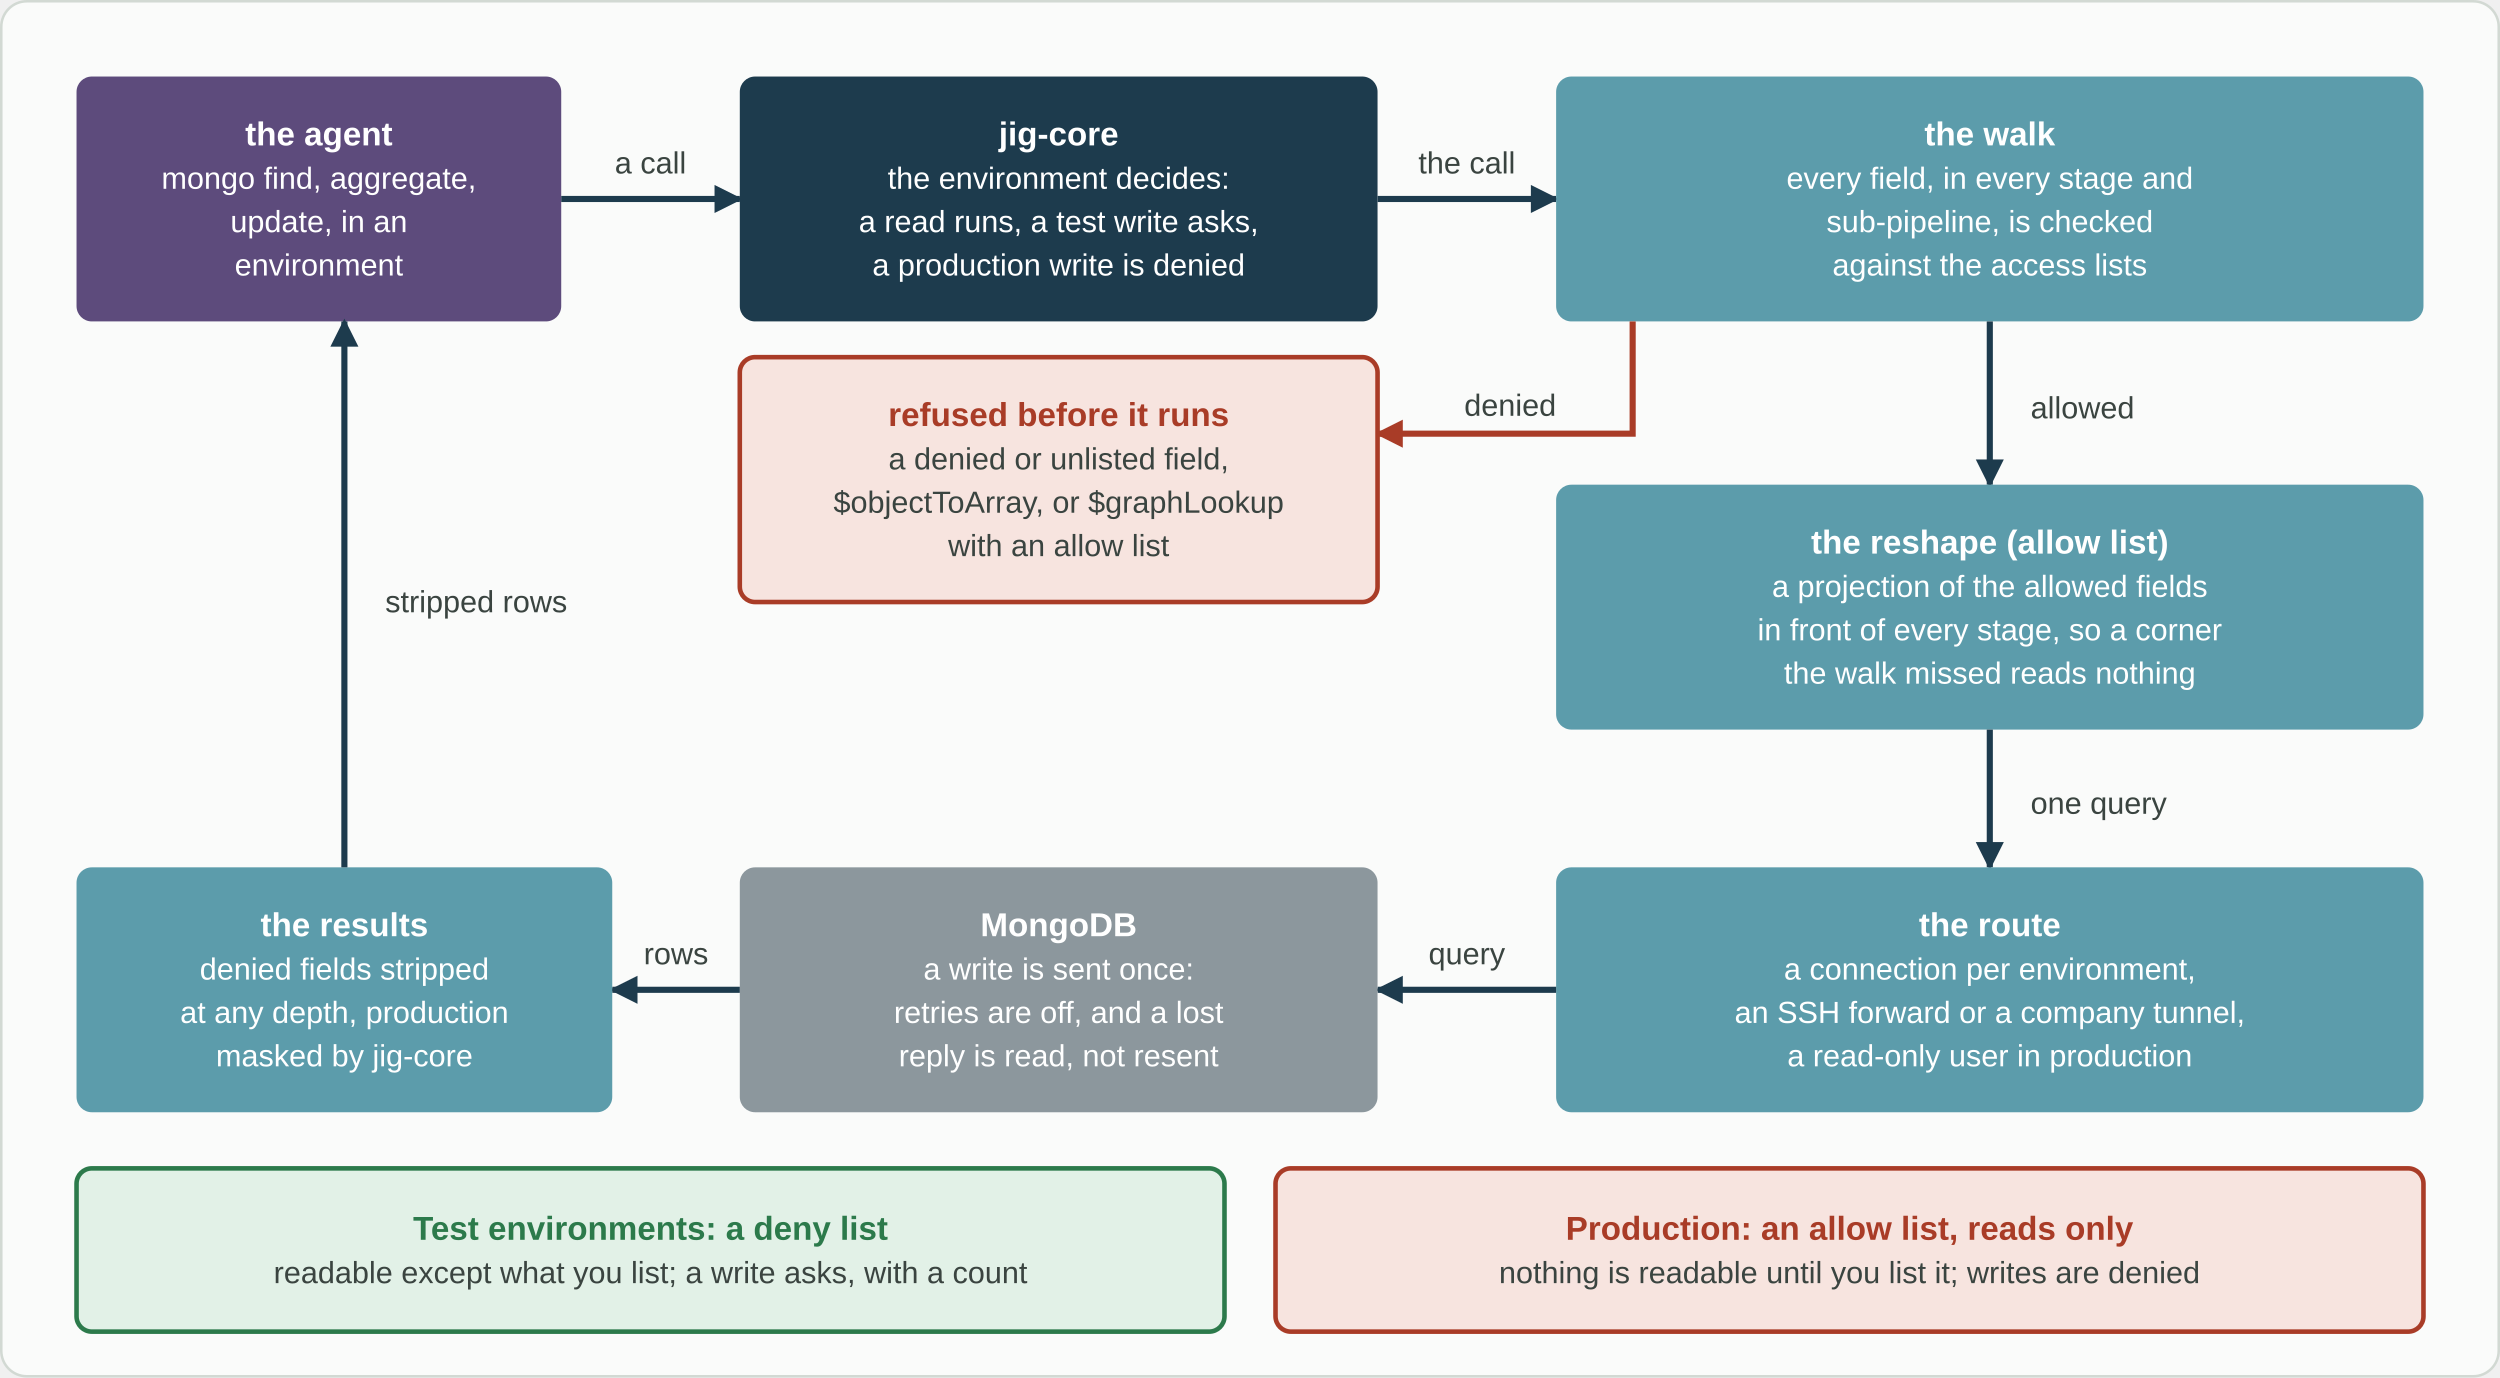
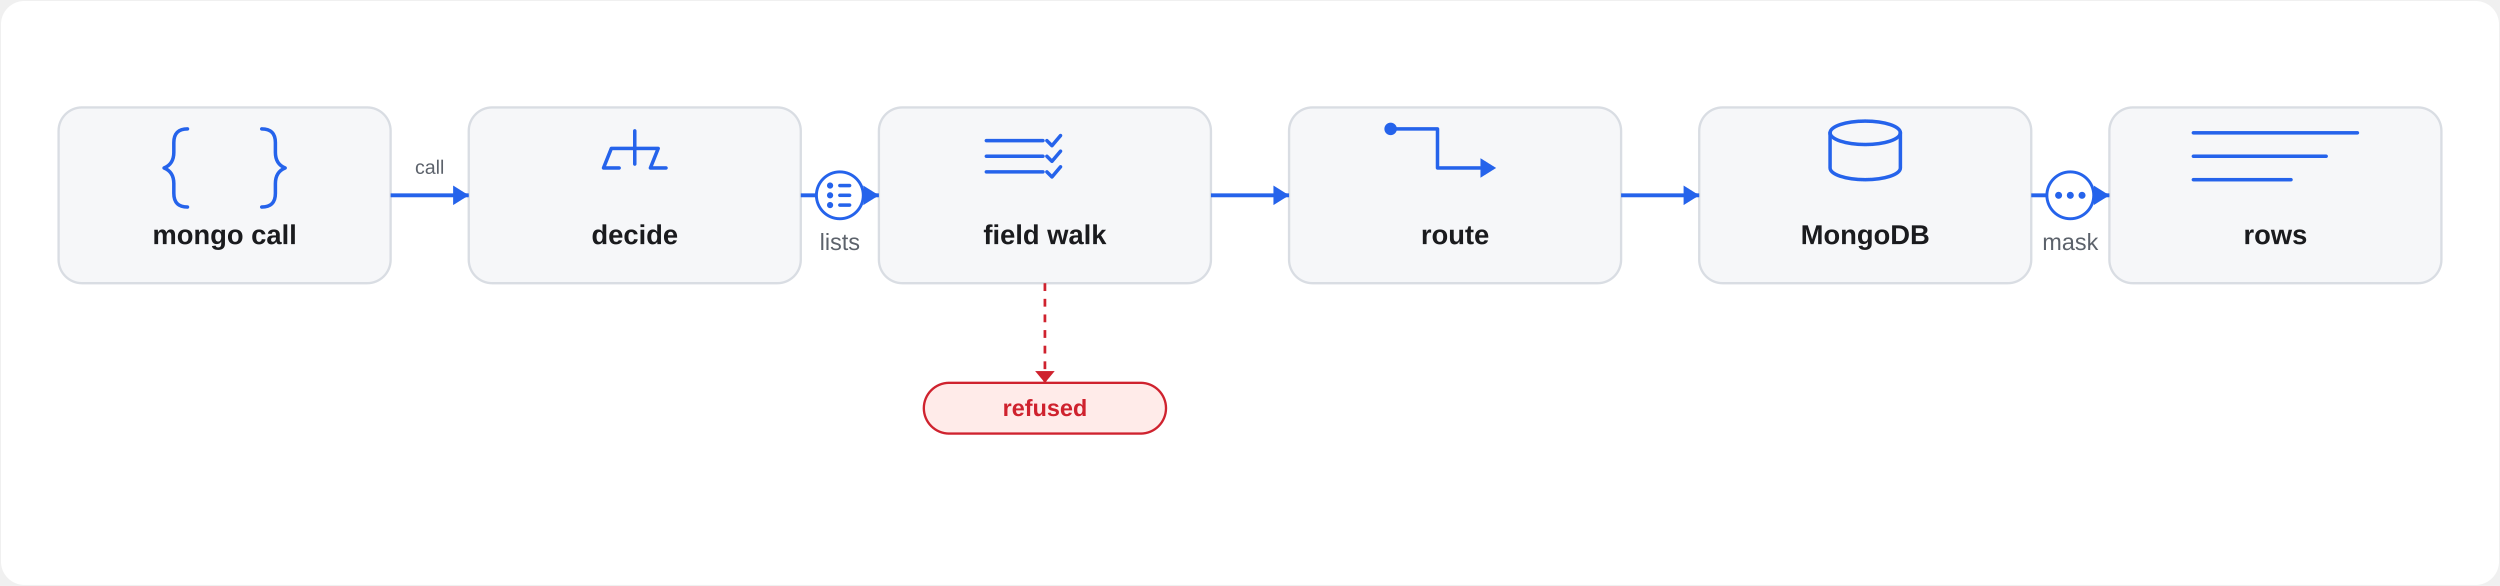
- <svg xmlns="http://www.w3.org/2000/svg" width="980" height="540" viewBox="0 0 980 540" role="img" aria-label="How a jig-mongo call runs. The agent calls mongo with a filter or a pipeline. jig-core decides by environment: a read runs, a write to a test environment asks with a count, and a write to production is denied. The call is then walked: every field in every stage and sub-pipeline is checked against the access lists, and a denied or unlisted field is refused before the call runs. With an allow list the call is reshaped, with a projection of the allowed fields put in front of every stage. It then runs through a route, a connection per environment, with an SSH forward or a company tunnel, to MongoDB. The results have denied fields stripped at any depth, and production results are masked. Test environments use a deny list and production uses an allow list, reads only." font-family="IBM Plex Sans, Segoe UI, Arial, sans-serif">
-   <rect x="0.5" y="0.5" width="979" height="539" rx="10" fill="#FAFBFA" stroke="#D2D9D3" />
-   <defs>
-     <marker id="mongowalk-head-1d3b4d-11" viewBox="0 0 10 10" refX="9" refY="5" markerUnits="userSpaceOnUse" markerWidth="11" markerHeight="11" orient="auto">
-       <path d="M0,0 L10,5 L0,10 z" fill="#1D3B4D" />
-     </marker>
-     <marker id="mongowalk-head-a93c27-11" viewBox="0 0 10 10" refX="9" refY="5" markerUnits="userSpaceOnUse" markerWidth="11" markerHeight="11" orient="auto">
-       <path d="M0,0 L10,5 L0,10 z" fill="#A93C27" />
-     </marker>
-   </defs>
-   <rect x="30" y="30" width="190" height="96" rx="6" fill="#5D4B7C" />
-   <text x="125.0" y="57.0" font-size="13" fill="#FFFFFF" font-weight="700" text-anchor="middle">the agent</text>
-   <text x="125.0" y="74.0" font-size="12" fill="#FFFFFF" text-anchor="middle">mongo find, aggregate,</text>
-   <text x="125.0" y="91.0" font-size="12" fill="#FFFFFF" text-anchor="middle">update, in an</text>
-   <text x="125.0" y="108.0" font-size="12" fill="#FFFFFF" text-anchor="middle">environment</text>
-   <path d="M220 78 H290" fill="none" stroke="#1D3B4D" stroke-width="2.4" marker-end="url(#mongowalk-head-1d3b4d-11)" />
-   <text x="255" y="68" font-size="12" fill="#3A4440" text-anchor="middle">a call</text>
-   <rect x="290" y="30" width="250" height="96" rx="6" fill="#1D3B4D" />
-   <text x="415.0" y="57.0" font-size="13" fill="#FFFFFF" font-weight="700" text-anchor="middle">jig-core</text>
-   <text x="415.0" y="74.0" font-size="12" fill="#FFFFFF" text-anchor="middle">the environment decides:</text>
-   <text x="415.0" y="91.0" font-size="12" fill="#FFFFFF" text-anchor="middle">a read runs, a test write asks,</text>
-   <text x="415.0" y="108.0" font-size="12" fill="#FFFFFF" text-anchor="middle">a production write is denied</text>
-   <path d="M540 78 H610" fill="none" stroke="#1D3B4D" stroke-width="2.4" marker-end="url(#mongowalk-head-1d3b4d-11)" />
-   <text x="575" y="68" font-size="12" fill="#3A4440" text-anchor="middle">the call</text>
-   <rect x="610" y="30" width="340" height="96" rx="6" fill="#5C9CAB" />
-   <text x="780.0" y="57.0" font-size="13" fill="#FFFFFF" font-weight="700" text-anchor="middle">the walk</text>
-   <text x="780.0" y="74.0" font-size="12" fill="#FFFFFF" text-anchor="middle">every field, in every stage and</text>
-   <text x="780.0" y="91.0" font-size="12" fill="#FFFFFF" text-anchor="middle">sub-pipeline, is checked</text>
-   <text x="780.0" y="108.0" font-size="12" fill="#FFFFFF" text-anchor="middle">against the access lists</text>
-   <path d="M640 126 V170 H540" fill="none" stroke="#A93C27" stroke-width="2.4" marker-end="url(#mongowalk-head-a93c27-11)" />
-   <text x="592" y="163" font-size="12" fill="#3A4440" text-anchor="middle">denied</text>
-   <rect x="290" y="140" width="250" height="96" rx="6" fill="#F7E4DF" stroke="#A93C27" stroke-width="1.8" />
-   <text x="415.0" y="167.0" font-size="13" fill="#A93C27" font-weight="700" text-anchor="middle">refused before it runs</text>
-   <text x="415.0" y="184.0" font-size="12" fill="#3A4440" text-anchor="middle">a denied or unlisted field,</text>
-   <text x="415.0" y="201.0" font-size="12" fill="#3A4440" text-anchor="middle">$objectToArray, or $graphLookup</text>
-   <text x="415.0" y="218.0" font-size="12" fill="#3A4440" text-anchor="middle">with an allow list</text>
-   <path d="M780 126 V190" fill="none" stroke="#1D3B4D" stroke-width="2.4" marker-end="url(#mongowalk-head-1d3b4d-11)" />
-   <text x="796" y="164" font-size="12" fill="#3A4440">allowed</text>
-   <rect x="610" y="190" width="340" height="96" rx="6" fill="#5C9CAB" />
-   <text x="780.0" y="217.0" font-size="13" fill="#FFFFFF" font-weight="700" text-anchor="middle">the reshape (allow list)</text>
-   <text x="780.0" y="234.0" font-size="12" fill="#FFFFFF" text-anchor="middle">a projection of the allowed fields</text>
-   <text x="780.0" y="251.0" font-size="12" fill="#FFFFFF" text-anchor="middle">in front of every stage, so a corner</text>
-   <text x="780.0" y="268.0" font-size="12" fill="#FFFFFF" text-anchor="middle">the walk missed reads nothing</text>
-   <path d="M780 286 V340" fill="none" stroke="#1D3B4D" stroke-width="2.4" marker-end="url(#mongowalk-head-1d3b4d-11)" />
-   <text x="796" y="319" font-size="12" fill="#3A4440">one query</text>
-   <rect x="610" y="340" width="340" height="96" rx="6" fill="#5C9CAB" />
-   <text x="780.0" y="367.0" font-size="13" fill="#FFFFFF" font-weight="700" text-anchor="middle">the route</text>
-   <text x="780.0" y="384.0" font-size="12" fill="#FFFFFF" text-anchor="middle">a connection per environment,</text>
-   <text x="780.0" y="401.0" font-size="12" fill="#FFFFFF" text-anchor="middle">an SSH forward or a company tunnel,</text>
-   <text x="780.0" y="418.0" font-size="12" fill="#FFFFFF" text-anchor="middle">a read-only user in production</text>
-   <path d="M610 388 H540" fill="none" stroke="#1D3B4D" stroke-width="2.4" marker-end="url(#mongowalk-head-1d3b4d-11)" />
-   <text x="575" y="378" font-size="12" fill="#3A4440" text-anchor="middle">query</text>
-   <rect x="290" y="340" width="250" height="96" rx="6" fill="#8C979D" />
-   <text x="415.0" y="367.0" font-size="13" fill="#FFFFFF" font-weight="700" text-anchor="middle">MongoDB</text>
-   <text x="415.0" y="384.0" font-size="12" fill="#FFFFFF" text-anchor="middle">a write is sent once:</text>
-   <text x="415.0" y="401.0" font-size="12" fill="#FFFFFF" text-anchor="middle">retries are off, and a lost</text>
-   <text x="415.0" y="418.0" font-size="12" fill="#FFFFFF" text-anchor="middle">reply is read, not resent</text>
-   <path d="M290 388 H240" fill="none" stroke="#1D3B4D" stroke-width="2.4" marker-end="url(#mongowalk-head-1d3b4d-11)" />
-   <text x="265" y="378" font-size="12" fill="#3A4440" text-anchor="middle">rows</text>
-   <rect x="30" y="340" width="210" height="96" rx="6" fill="#5C9CAB" />
-   <text x="135.0" y="367.0" font-size="13" fill="#FFFFFF" font-weight="700" text-anchor="middle">the results</text>
-   <text x="135.0" y="384.0" font-size="12" fill="#FFFFFF" text-anchor="middle">denied fields stripped</text>
-   <text x="135.0" y="401.0" font-size="12" fill="#FFFFFF" text-anchor="middle">at any depth, production</text>
-   <text x="135.0" y="418.0" font-size="12" fill="#FFFFFF" text-anchor="middle">masked by jig-core</text>
-   <path d="M135 340 V126" fill="none" stroke="#1D3B4D" stroke-width="2.4" marker-end="url(#mongowalk-head-1d3b4d-11)" />
-   <text x="151" y="240" font-size="12" fill="#3A4440">stripped rows</text>
-   <rect x="30" y="458" width="450" height="64" rx="6" fill="#E2F1E7" stroke="#2C7A4B" stroke-width="1.8" />
-   <text x="255.0" y="486.0" font-size="13" fill="#2C7A4B" font-weight="700" text-anchor="middle">Test environments: a deny list</text>
-   <text x="255.0" y="503.0" font-size="12" fill="#3A4440" text-anchor="middle">readable except what you list; a write asks, with a count</text>
-   <rect x="500" y="458" width="450" height="64" rx="6" fill="#F7E4DF" stroke="#A93C27" stroke-width="1.8" />
-   <text x="725.0" y="486.0" font-size="13" fill="#A93C27" font-weight="700" text-anchor="middle">Production: an allow list, reads only</text>
-   <text x="725.0" y="503.0" font-size="12" fill="#3A4440" text-anchor="middle">nothing is readable until you list it; writes are denied</text>
+ <svg xmlns="http://www.w3.org/2000/svg" width="1280" height="300" viewBox="0 0 1280 300" role="img" aria-label="How a mongo call runs: the agent asks jig-core for mongo; jig-core decides by environment, a read runs, a test write asks and a production write is denied; the walk checks every field against the access lists and refuses a denied or unlisted field before anything runs; the route opens the environment's connection, with an SSH forward or a company tunnel; MongoDB answers, and the rows come back with denied fields stripped and production results masked." font-family="IBM Plex Sans, Segoe UI, Arial, sans-serif">
+   <style>
+     .bg { fill: #ffffff; }
+     .node { fill: #f6f7f9; stroke: #d9dde3; stroke-width: 1.2; }
+     .marker-ring { fill: #ffffff; stroke: #2563eb; stroke-width: 1.5; }
+     .label { fill: #1a1b1e; font-size: 14px; font-weight: 700; }
+     .glyph { fill: #2563eb; font-size: 12px; font-weight: 700; }
+     .muted { fill: #5c626b; font-size: 12px; }
+     .edge { fill: #5c626b; font-size: 10px; }
+     .accent { fill: none; stroke: #2563eb; stroke-width: 1.8; stroke-linecap: round; stroke-linejoin: round; }
+     .dot { fill: #2563eb; }
+     .path { fill: none; stroke: #2563eb; stroke-width: 2; }
+     .arrowhead { fill: #2563eb; }
+     .chip-no { fill: #ffebe9; stroke: #cf222e; stroke-width: 1.2; }
+     .chip-no-text { fill: #cf222e; font-size: 12px; font-weight: 700; }
+     .branch { fill: none; stroke: #cf222e; stroke-width: 1.4; stroke-dasharray: 4 4; }
+     .branch-arrow { fill: #cf222e; }
+     @media (prefers-color-scheme: dark) {
+       .bg { fill: #111113; }
+       .node { fill: #18181b; stroke: #2c2c31; }
+       .marker-ring { fill: #18181b; stroke: #7aa2f7; }
+       .label { fill: #e7e7ea; }
+       .glyph { fill: #7aa2f7; }
+       .muted { fill: #9a9aa2; }
+       .edge { fill: #9a9aa2; }
+       .accent { stroke: #7aa2f7; }
+       .dot { fill: #7aa2f7; }
+       .path { stroke: #7aa2f7; }
+       .arrowhead { fill: #7aa2f7; }
+       .chip-no { fill: #2a1618; stroke: #ff7b72; }
+       .chip-no-text { fill: #ff7b72; }
+       .branch { stroke: #ff7b72; }
+       .branch-arrow { fill: #ff7b72; }
+     }
+   </style>
+   <rect class="bg" x="0.5" y="0.5" width="1279" height="299" rx="12" />
+   <rect class="node" x="30" y="55" width="170" height="90" rx="12" />
+   <path class="accent" d="M96 66 q-7 0 -7 7 v5 q0 6 -5 8 q5 2 5 8 v5 q0 7 7 7" />
+   <path class="accent" d="M134 66 q7 0 7 7 v5 q0 6 5 8 q-5 2 -5 8 v5 q0 7 -7 7" />
+   <text class="label" x="115" y="125" text-anchor="middle">mongo call</text>
+   <rect class="node" x="240" y="55" width="170" height="90" rx="12" />
+   <path class="accent" d="M325 67 v17 M313 76 H337 M313 76 l-4 10 h8 M337 76 l-4 10 h8" />
+   <text class="label" x="325" y="125" text-anchor="middle">decide</text>
+   <rect class="node" x="450" y="55" width="170" height="90" rx="12" />
+   <path class="accent" d="M505 72 H534 M505 80 H534 M505 88 H534" />
+   <path class="accent" d="M536 72 l2.6 2.6 4.4 -5.2 M536 80 l2.6 2.6 4.4 -5.2 M536 88 l2.6 2.6 4.4 -5.2" />
+   <text class="label" x="535" y="125" text-anchor="middle">field walk</text>
+   <rect class="node" x="660" y="55" width="170" height="90" rx="12" />
+   <path class="accent" d="M712 66 H736 V86 H758" />
+   <circle class="dot" cx="712" cy="66" r="3.2" />
+   <path class="arrowhead" d="M758 81 L766 86 L758 91 z" />
+   <text class="label" x="745" y="125" text-anchor="middle">route</text>
+   <rect class="node" x="870" y="55" width="170" height="90" rx="12" />
+   <ellipse class="accent" cx="955" cy="68" rx="18" ry="6" />
+   <path class="accent" d="M937 68 V86 M973 68 V86 M937 86 a18 6 0 0 0 36 0" />
+   <text class="label" x="955" y="125" text-anchor="middle">MongoDB</text>
+   <rect class="node" x="1080" y="55" width="170" height="90" rx="12" />
+   <path class="accent" d="M1123 68 H1207 M1123 80 H1191 M1123 92 H1173" />
+   <text class="label" x="1165" y="125" text-anchor="middle">rows</text>
+   <path class="path" d="M200 100 H240" />
+   <path id="mongowalk55-arrow-decide" class="arrowhead" d="M232 95 L240 100 L232 105 z" />
+   <path class="path" d="M410 100 H450" />
+   <path id="mongowalk55-arrow-walk" class="arrowhead" d="M442 95 L450 100 L442 105 z" />
+   <path class="path" d="M620 100 H660" />
+   <path id="mongowalk55-arrow-route" class="arrowhead" d="M652 95 L660 100 L652 105 z" />
+   <path class="path" d="M830 100 H870" />
+   <path id="mongowalk55-arrow-mongo" class="arrowhead" d="M862 95 L870 100 L862 105 z" />
+   <path class="path" d="M1040 100 H1080" />
+   <path id="mongowalk55-arrow-rows" class="arrowhead" d="M1072 95 L1080 100 L1072 105 z" />
+   <text class="edge" x="220" y="89" text-anchor="middle">call</text>
+   <circle class="marker-ring" cx="430" cy="100" r="12" />
+   <circle class="dot" cx="425" cy="95" r="1.6" />
+   <circle class="dot" cx="425" cy="100" r="1.6" />
+   <circle class="dot" cx="425" cy="105" r="1.6" />
+   <path class="accent" d="M430 95 h5 M430 100 h5 M430 105 h5" />
+   <text class="muted" x="430" y="128" text-anchor="middle">lists</text>
+   <path class="branch" d="M535 145 V196" />
+   <path id="mongowalk55-arrow-refused" class="branch-arrow" d="M530 190 L535 196 L540 190 z" />
+   <rect class="chip-no" x="473" y="196" width="124" height="26" rx="13" />
+   <text class="chip-no-text" x="535" y="213" text-anchor="middle">refused</text>
+   <circle class="marker-ring" cx="1060" cy="100" r="12" />
+   <circle class="dot" cx="1054" cy="100" r="1.8" />
+   <circle class="dot" cx="1060" cy="100" r="1.8" />
+   <circle class="dot" cx="1066" cy="100" r="1.8" />
+   <text class="muted" x="1060" y="128" text-anchor="middle">mask</text>
</svg>
